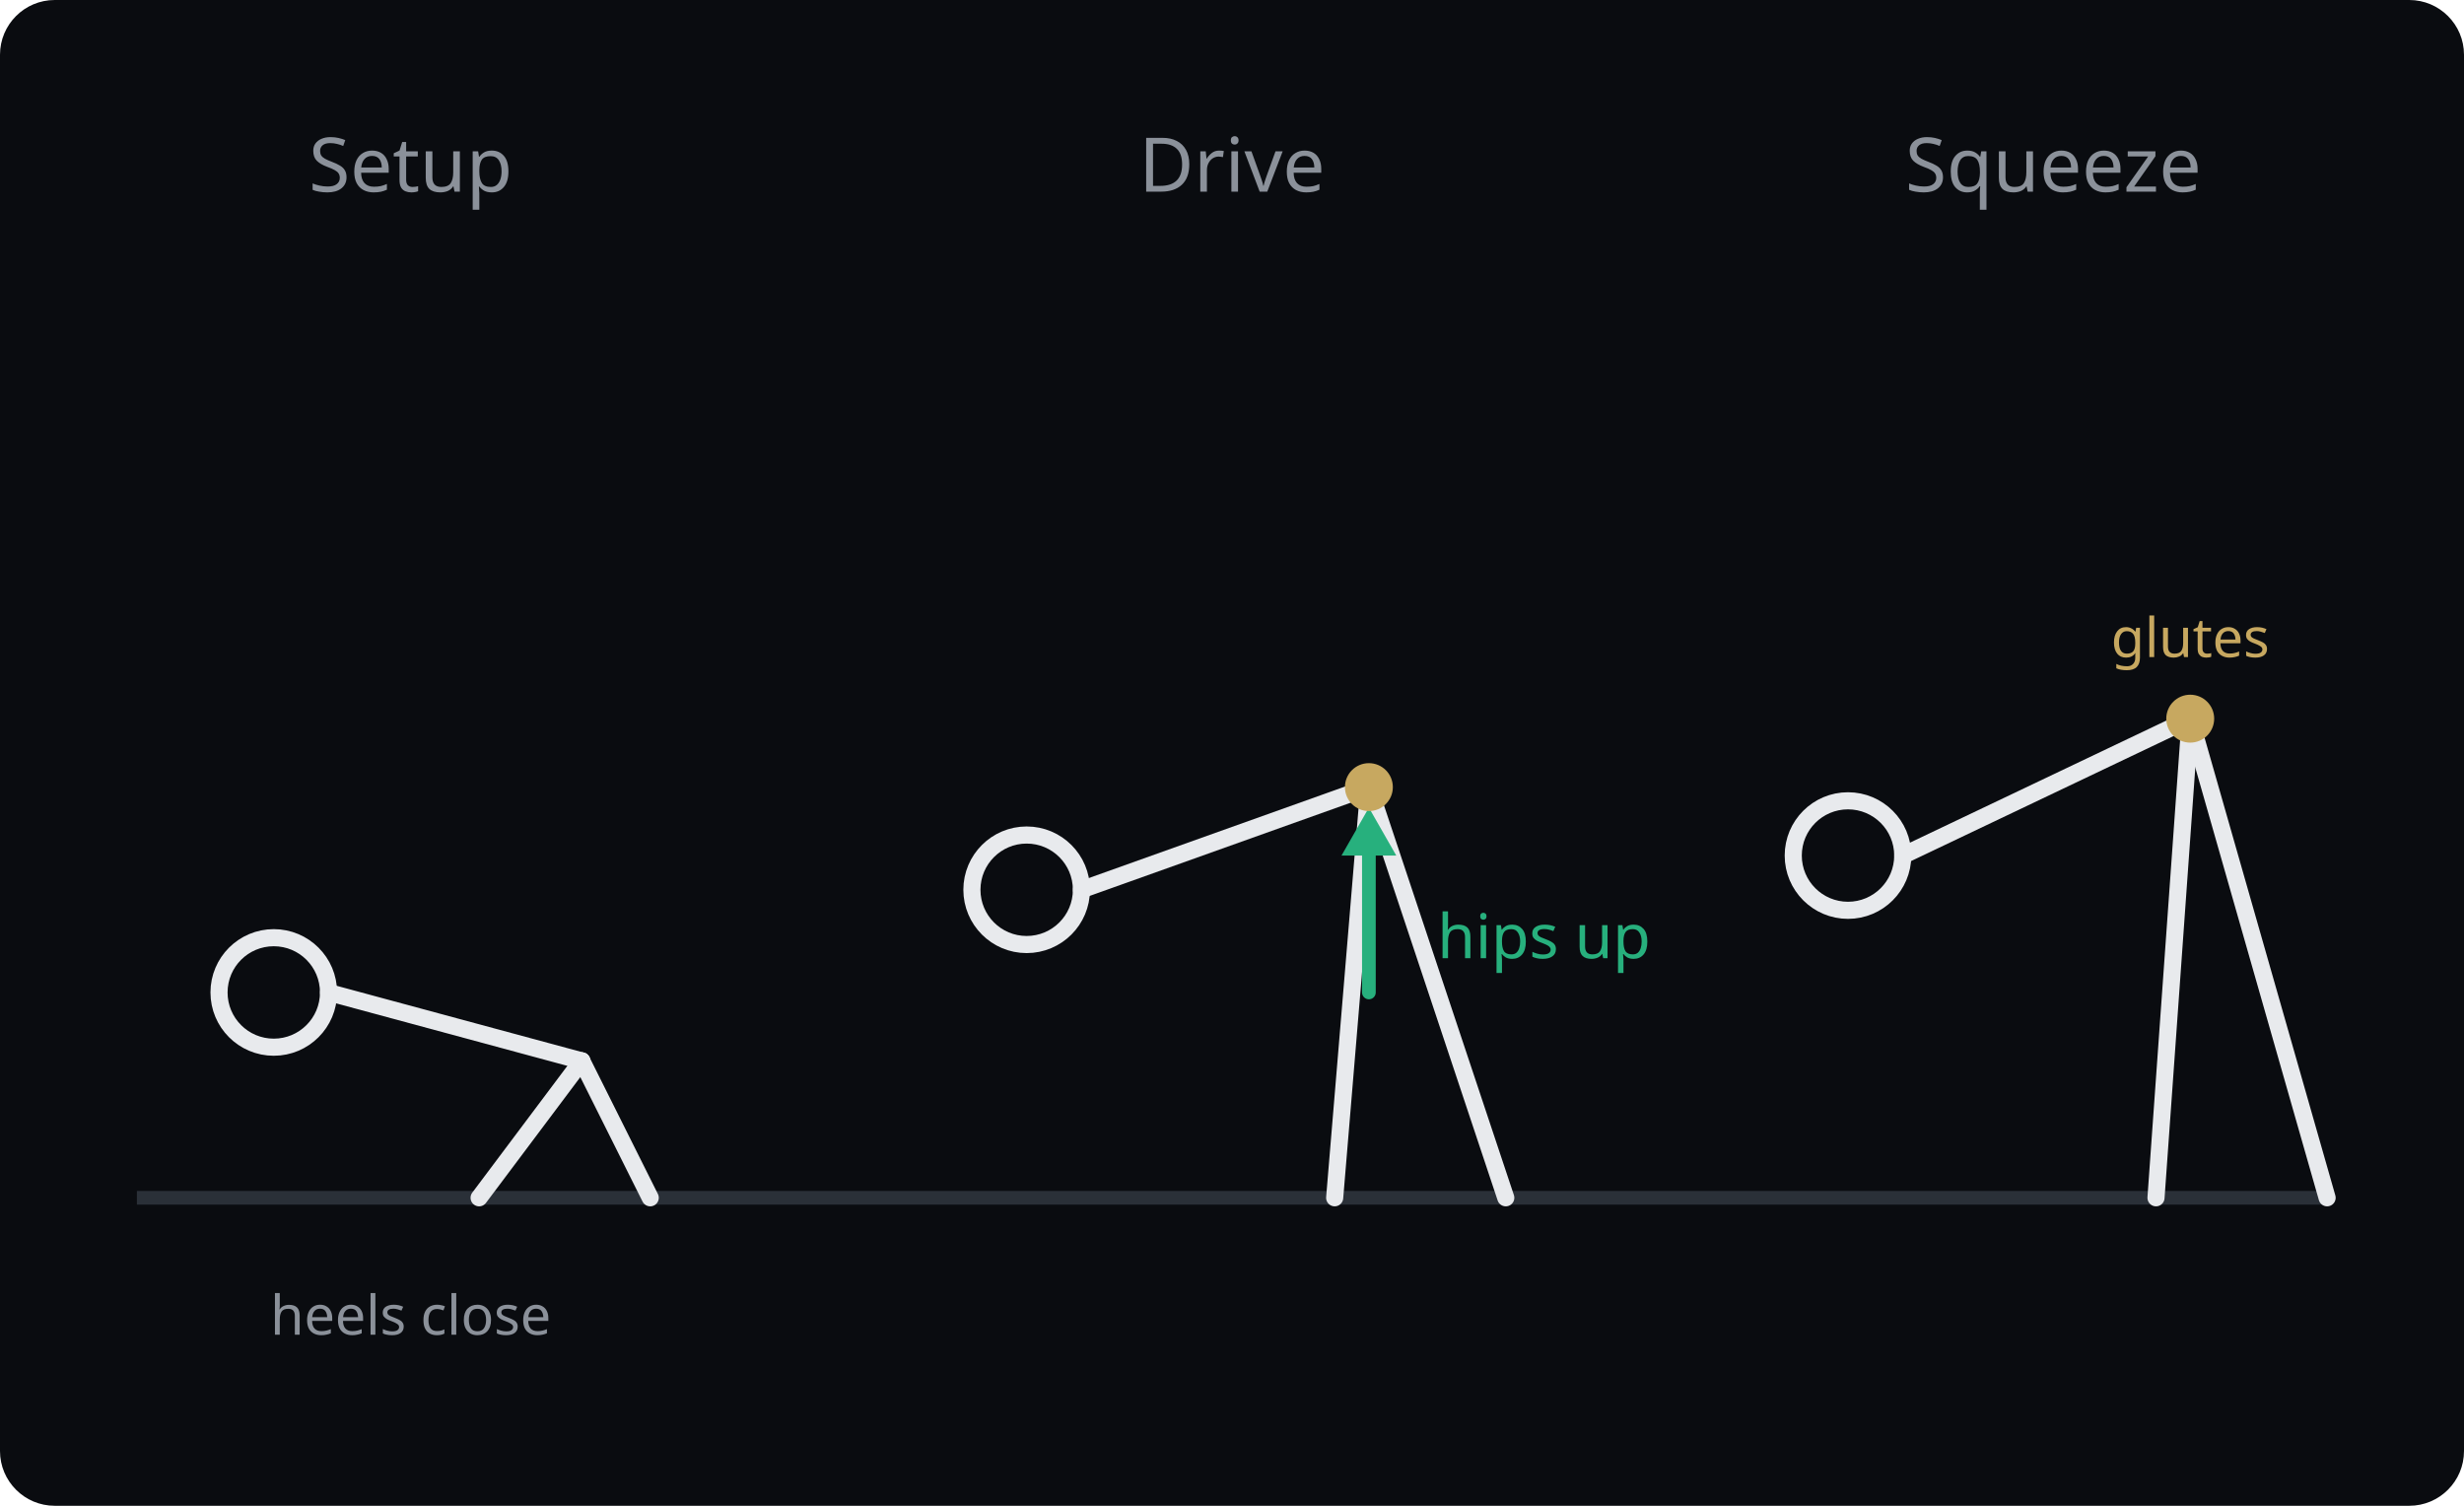
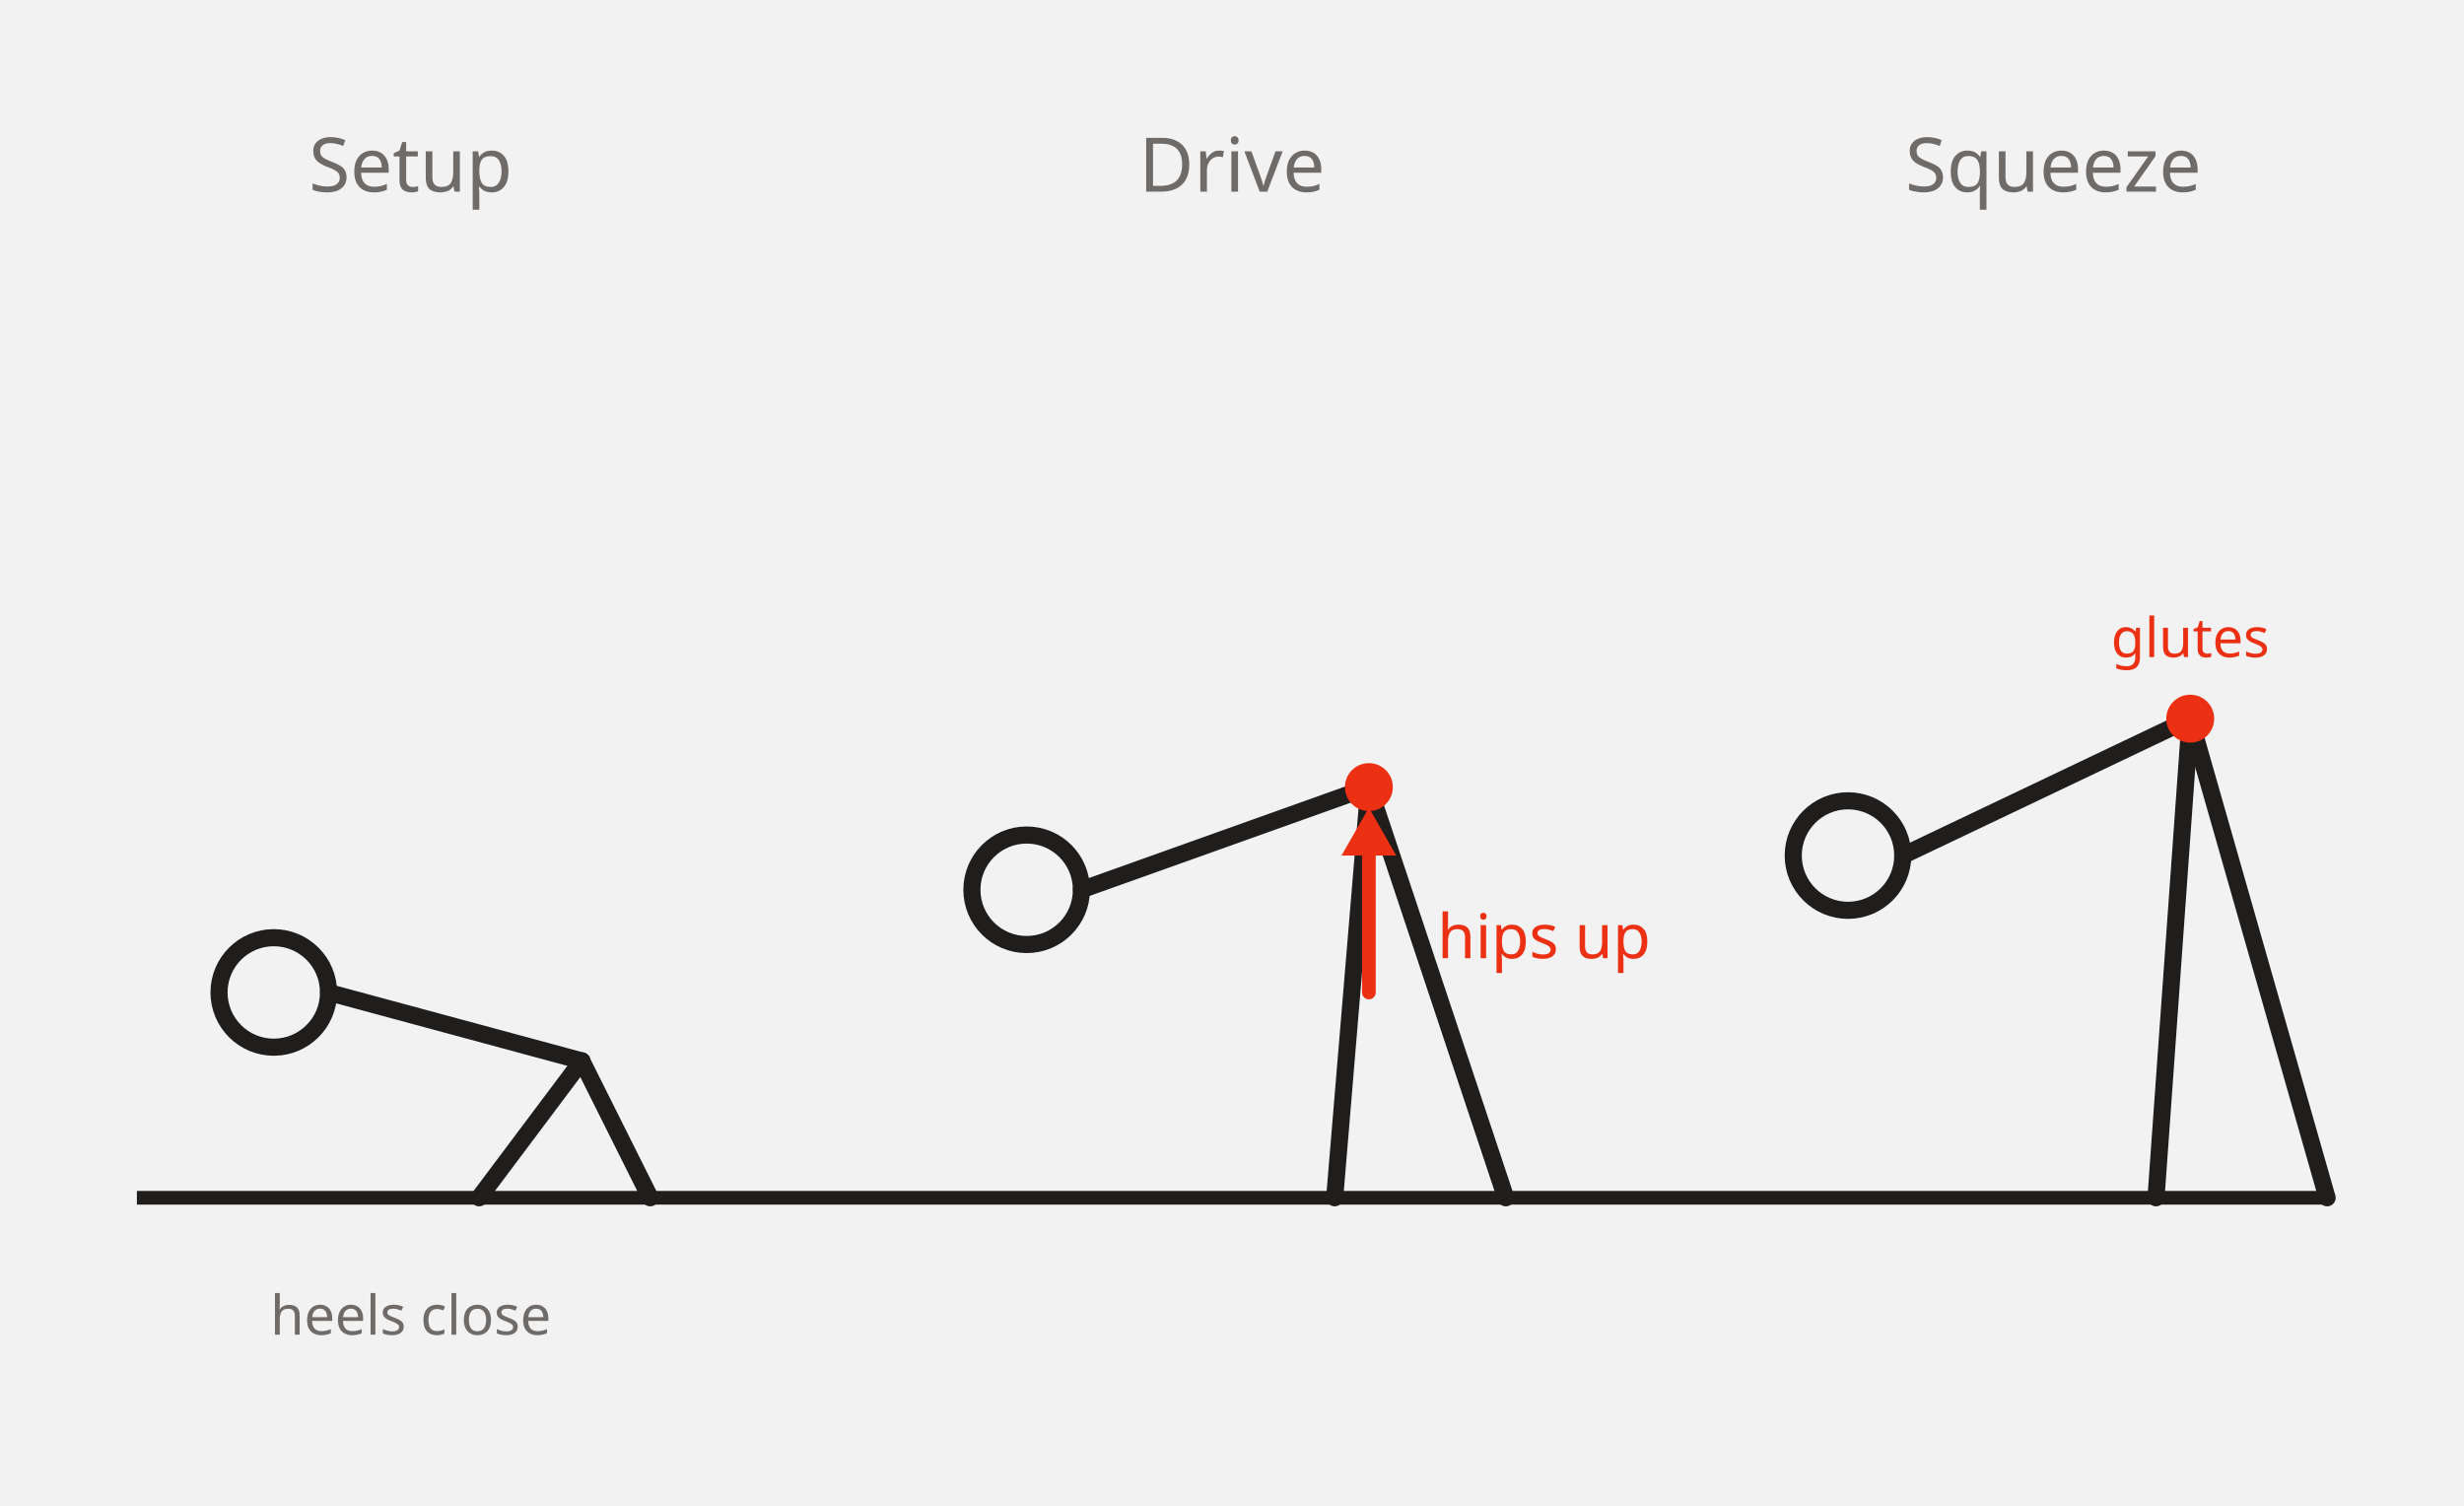
<svg xmlns="http://www.w3.org/2000/svg" viewBox="0 0 360 220" fill="none" role="img" aria-label="Glute bridge form: setup, drive, squeeze">
-   <rect width="360" height="220" fill="#0a0c10" rx="8" />
-   <text x="60" y="28" text-anchor="middle" fill="#8b919a" font-family="system-ui,sans-serif" font-size="11">Setup</text>
-   <text x="180" y="28" text-anchor="middle" fill="#8b919a" font-family="system-ui,sans-serif" font-size="11">Drive</text>
-   <text x="300" y="28" text-anchor="middle" fill="#8b919a" font-family="system-ui,sans-serif" font-size="11">Squeeze</text>
-   <line x1="20" y1="175" x2="340" y2="175" stroke="#2a3038" stroke-width="2" />
-   <g stroke="#e8eaed" stroke-width="2.5" stroke-linecap="round" stroke-linejoin="round">
+   <rect width="360" height="220" fill="#f3f2f2" />
+   <text x="60" y="28" text-anchor="middle" fill="#6f6b69" font-family="Archivo, system-ui, sans-serif" font-size="11">Setup</text>
+   <text x="180" y="28" text-anchor="middle" fill="#6f6b69" font-family="Archivo, system-ui, sans-serif" font-size="11">Drive</text>
+   <text x="300" y="28" text-anchor="middle" fill="#6f6b69" font-family="Archivo, system-ui, sans-serif" font-size="11">Squeeze</text>
+   <line x1="20" y1="175" x2="340" y2="175" stroke="#201e1d" stroke-width="2" />
+   <g stroke="#201e1d" stroke-width="2.5" stroke-linecap="round" stroke-linejoin="round">
    <circle cx="40" cy="145" r="8" />
    <line x1="48" y1="145" x2="85" y2="155" />
    <line x1="85" y1="155" x2="70" y2="175" />
    <line x1="85" y1="155" x2="95" y2="175" />
  </g>
-   <text x="60" y="195" text-anchor="middle" fill="#8b919a" font-family="system-ui,sans-serif" font-size="8">heels close</text>
-   <g stroke="#e8eaed" stroke-width="2.5" stroke-linecap="round" stroke-linejoin="round">
+   <text x="60" y="195" text-anchor="middle" fill="#6f6b69" font-family="Archivo, system-ui, sans-serif" font-size="8">heels close</text>
+   <g stroke="#201e1d" stroke-width="2.5" stroke-linecap="round" stroke-linejoin="round">
    <circle cx="150" cy="130" r="8" />
    <line x1="158" y1="130" x2="200" y2="115" />
    <line x1="200" y1="115" x2="195" y2="175" />
    <line x1="200" y1="115" x2="220" y2="175" />
  </g>
-   <path d="M200 145 L200 125" stroke="#27b07d" stroke-width="2" stroke-linecap="round" />
-   <polygon points="196,125 200,118 204,125" fill="#27b07d" />
-   <text x="210" y="140" fill="#27b07d" font-family="system-ui,sans-serif" font-size="9">hips up</text>
-   <circle cx="200" cy="115" r="3.5" fill="#c7a860" />
-   <g stroke="#e8eaed" stroke-width="2.5" stroke-linecap="round" stroke-linejoin="round">
+   <path d="M200 145 L200 125" stroke="#ec3013" stroke-width="2" stroke-linecap="round" />
+   <polygon points="196,125 200,118 204,125" fill="#ec3013" />
+   <text x="210" y="140" fill="#ec3013" font-family="Archivo, system-ui, sans-serif" font-size="9">hips up</text>
+   <circle cx="200" cy="115" r="3.5" fill="#ec3013" />
+   <g stroke="#201e1d" stroke-width="2.5" stroke-linecap="round" stroke-linejoin="round">
    <circle cx="270" cy="125" r="8" />
    <line x1="278" y1="125" x2="320" y2="105" />
    <line x1="320" y1="105" x2="315" y2="175" />
    <line x1="320" y1="105" x2="340" y2="175" />
  </g>
-   <circle cx="320" cy="105" r="3.5" fill="#c7a860" />
-   <text x="320" y="96" text-anchor="middle" fill="#c7a860" font-family="system-ui,sans-serif" font-size="8">glutes</text>
+   <circle cx="320" cy="105" r="3.5" fill="#ec3013" />
+   <text x="320" y="96" text-anchor="middle" fill="#ec3013" font-family="Archivo, system-ui, sans-serif" font-size="8">glutes</text>
</svg>
